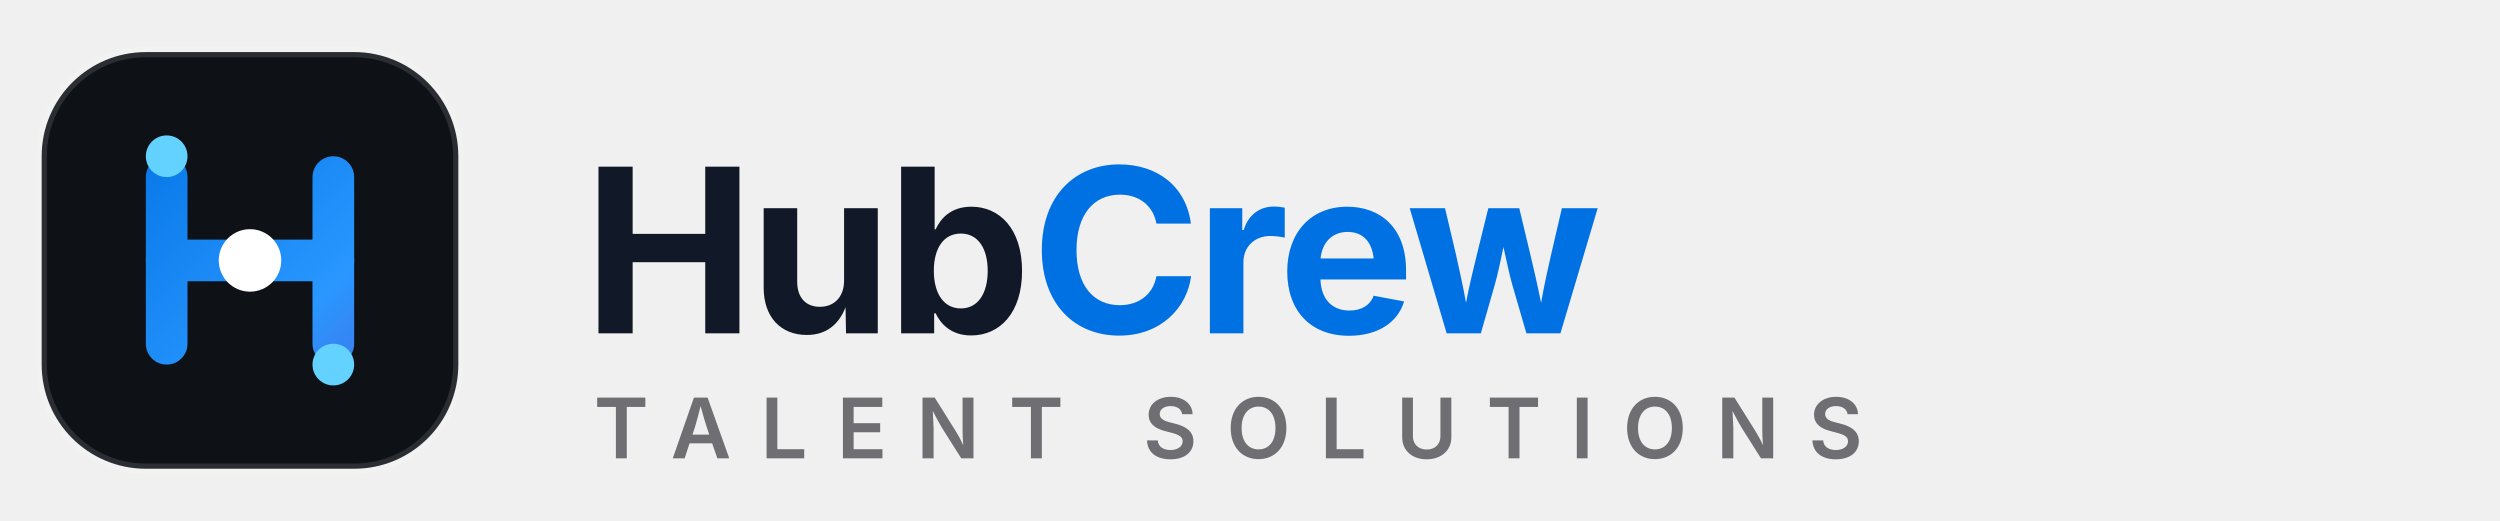
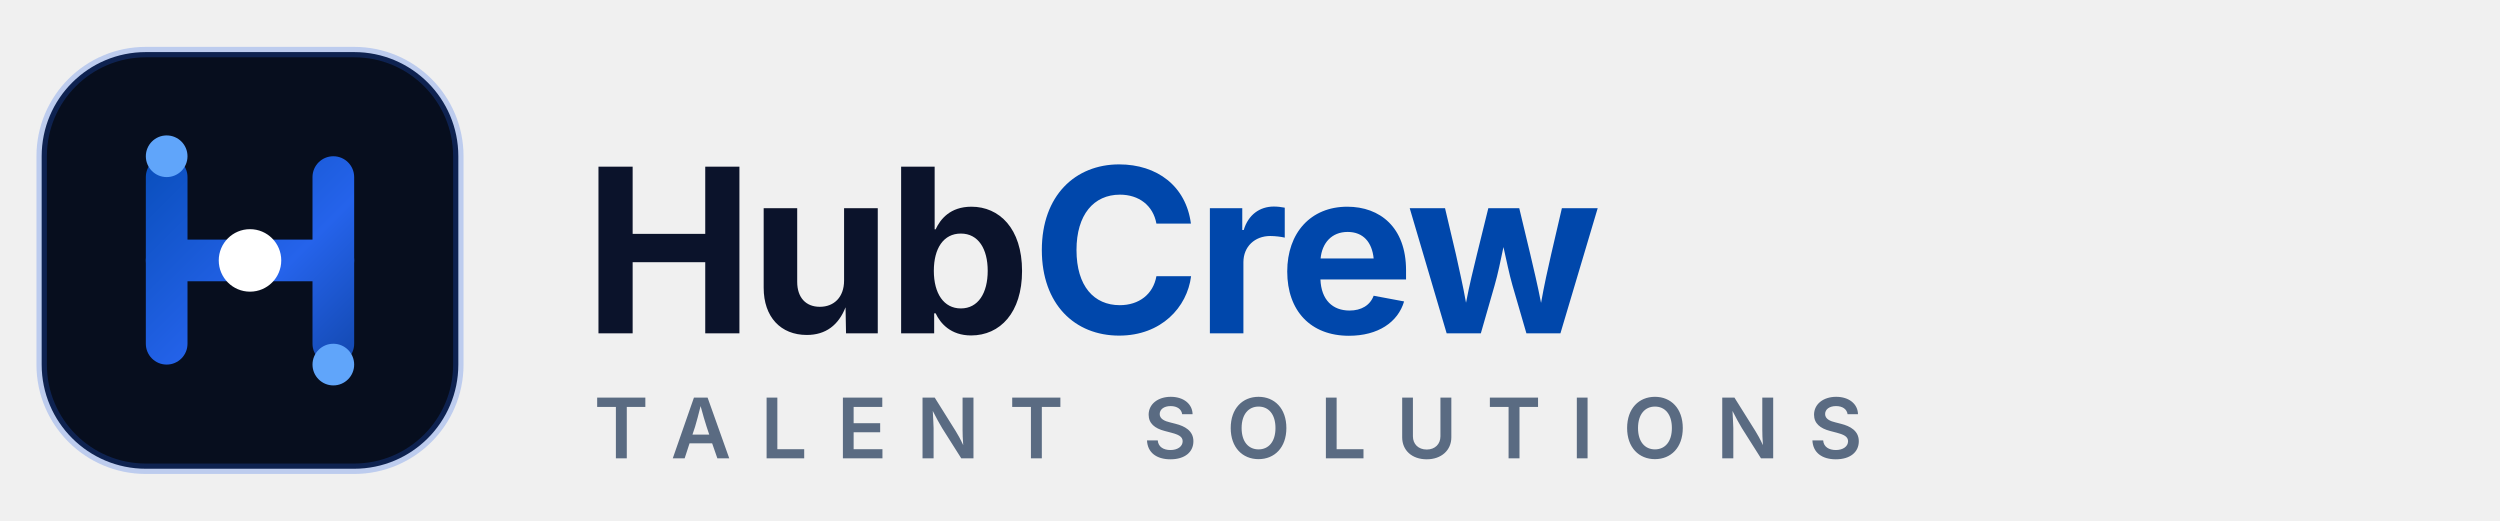
<svg xmlns="http://www.w3.org/2000/svg" viewBox="0 0 240 50" width="240" height="50" fill="none">
  <defs>
    <linearGradient id="primaryHubGrad" x1="6" y1="6" x2="38" y2="38" gradientUnits="userSpaceOnUse">
-       <stop offset="0%" stop-color="#0071E3" />
-       <stop offset="60%" stop-color="#2997FF" />
-       <stop offset="100%" stop-color="#5856D6" />
+       <stop offset="0%" stop-color="#0047AB" />
+       <stop offset="50%" stop-color="#2563EB" />
+       <stop offset="100%" stop-color="#002D72" />
    </linearGradient>
    <linearGradient id="textGrad" x1="0" y1="0" x2="100%" y2="0" gradientUnits="userSpaceOnUse">
-       <stop offset="0%" stop-color="#1D1D1F" />
-       <stop offset="100%" stop-color="#3A3A3C" />
+       <stop offset="0%" stop-color="#0B132B" />
+       <stop offset="100%" stop-color="#1E293B" />
    </linearGradient>
  </defs>
  <g transform="translate(4, 5)">
-     <rect x="0" y="0" width="40" height="40" rx="10" fill="#0E1116" />
-     <rect x="0" y="0" width="40" height="40" rx="10" stroke="rgba(255,255,255,0.12)" stroke-width="1" />
+     <rect x="0" y="0" width="40" height="40" rx="10" fill="#070E1E" />
+     <rect x="0" y="0" width="40" height="40" rx="10" stroke="rgba(37,99,235,0.25)" stroke-width="1" />
    <rect x="10" y="10" width="4" height="20" rx="2" fill="url(#primaryHubGrad)" />
    <rect x="26" y="10" width="4" height="20" rx="2" fill="url(#primaryHubGrad)" />
    <path d="M12 20h16" stroke="url(#primaryHubGrad)" stroke-width="4" stroke-linecap="round" />
    <circle cx="20" cy="20" r="3" fill="#FFFFFF" />
-     <circle cx="12" cy="10" r="2" fill="#64D2FF" />
-     <circle cx="28" cy="30" r="2" fill="#64D2FF" />
+     <circle cx="12" cy="10" r="2" fill="#60A5FA" />
+     <circle cx="28" cy="30" r="2" fill="#60A5FA" />
  </g>
  <g transform="translate(56, 12)">
-     <text x="0" y="20" font-family="-apple-system, BlinkMacSystemFont, 'SF Pro Display', 'Inter', 'Segoe UI', sans-serif" font-size="22" font-weight="700" letter-spacing="-0.5" fill="#111827">
-       Hub<tspan fill="#0071E3">Crew</tspan>
+     <text x="0" y="20" font-family="-apple-system, BlinkMacSystemFont, 'SF Pro Display', 'Inter', 'Segoe UI', sans-serif" font-size="22" font-weight="700" letter-spacing="-0.5" fill="#0B132B">
+       Hub<tspan fill="#0047AB">Crew</tspan>
    </text>
-     <text x="1" y="32" font-family="-apple-system, BlinkMacSystemFont, 'SF Pro Text', 'Inter', 'Segoe UI', sans-serif" font-size="8" font-weight="600" letter-spacing="2.8" fill="#6E6E73" text-transform="uppercase">
+     <text x="1" y="32" font-family="-apple-system, BlinkMacSystemFont, 'SF Pro Text', 'Inter', 'Segoe UI', sans-serif" font-size="8" font-weight="600" letter-spacing="2.8" fill="#5A6B82" text-transform="uppercase">
      TALENT SOLUTIONS
    </text>
  </g>
</svg>
